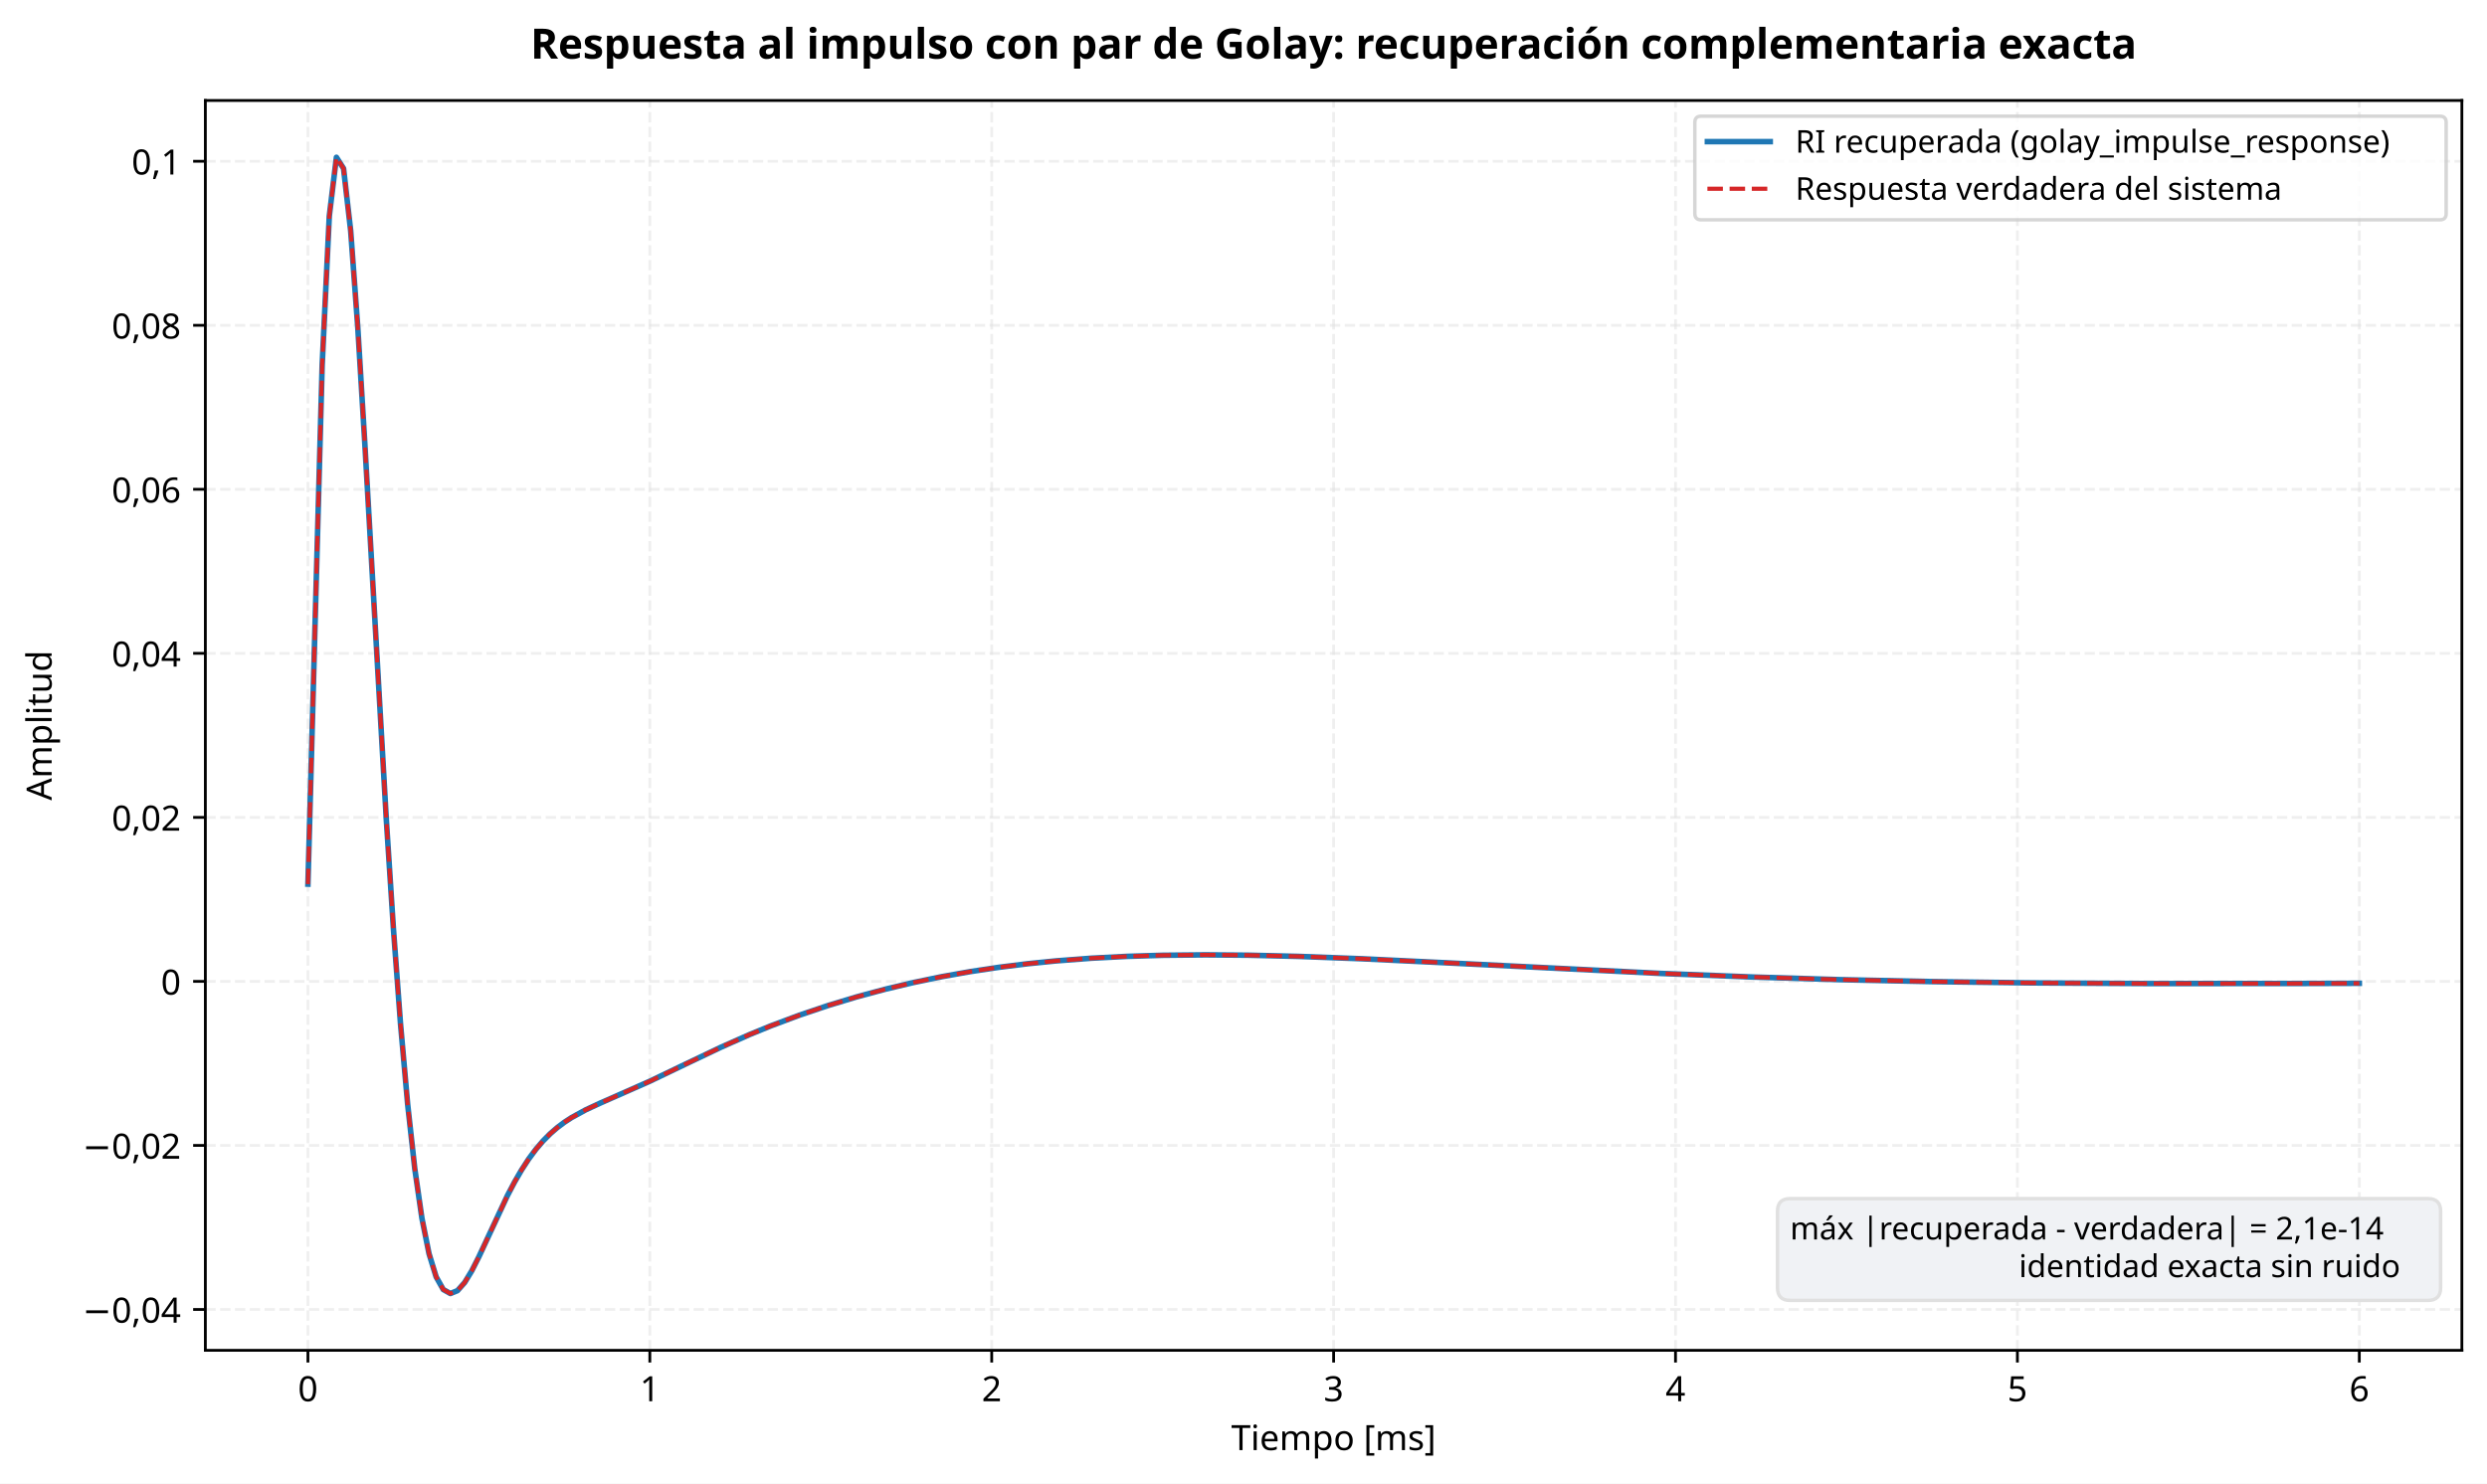
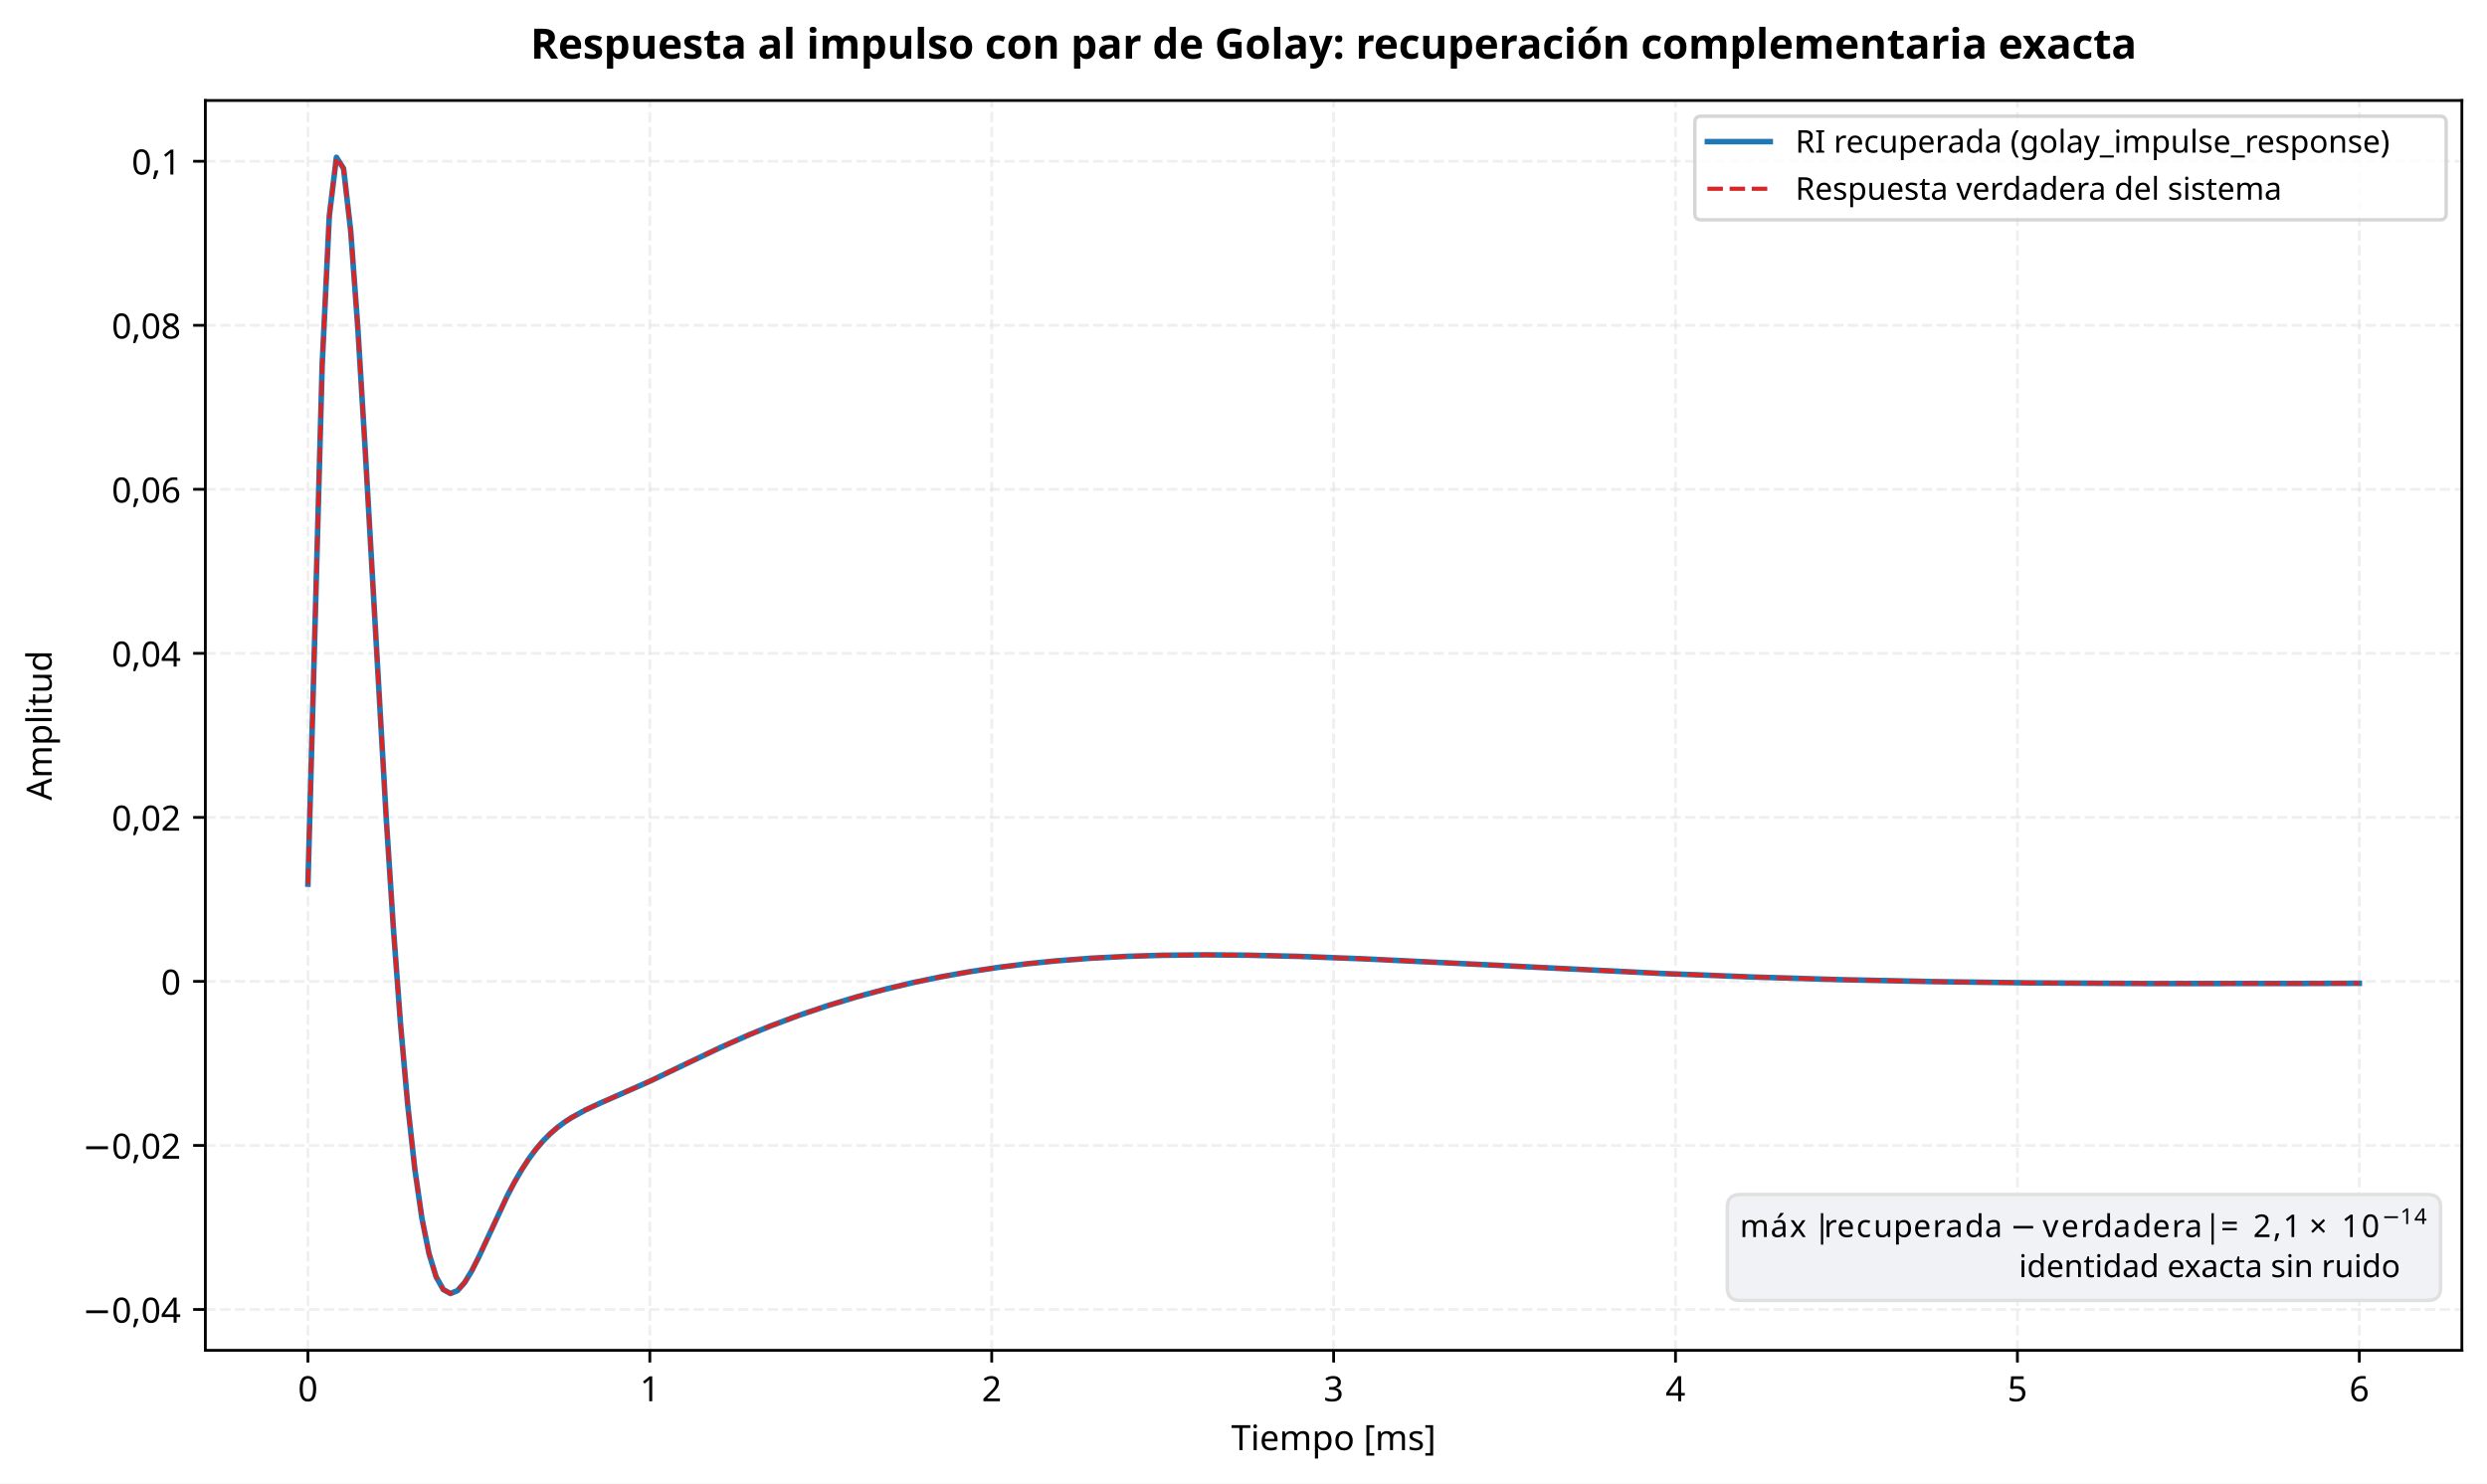
<svg xmlns="http://www.w3.org/2000/svg" xmlns:xlink="http://www.w3.org/1999/xlink" width="712.644pt" height="425.197pt" viewBox="0 0 712.644 425.197" version="1.1">
  <defs>
    <style type="text/css">*{stroke-linejoin: round; stroke-linecap: butt}</style>
  </defs>
  <g id="figure_1">
    <g id="patch_1">
      <path d="M 0 425.197  L 712.644 425.197  L 712.644 0  L 0 0  z " style="fill: #ffffff" />
    </g>
    <g id="axes_1">
      <g id="patch_2">
        <path d="M 58.846 386.996  L 705.444 386.996  L 705.444 28.798  L 58.846 28.798  z " style="fill: #ffffff" />
      </g>
      <g id="matplotlib.axis_1">
        <g id="xtick_1">
          <g id="line2d_1">
            <path d="M 88.237 386.996  L 88.237 28.798  " clip-path="url(#p4d1f02e32d)" style="fill: none; stroke-dasharray: 2.96,1.28; stroke-dashoffset: 0; stroke: #e0e0e0; stroke-opacity: 0.5; stroke-width: 0.8" />
          </g>
          <g id="line2d_2">
            <defs>
              <path id="m3d27035b55" d="M 0 0  L 0 3.5  " style="stroke: #000000; stroke-width: 0.8" />
            </defs>
            <g>
              <use xlink:href="#m3d27035b55" x="88.237" y="386.996" style="stroke: #000000; stroke-width: 0.8" />
            </g>
          </g>
          <g id="text_1">
            <text style="font-size: 10px; font-family: sans-serif; text-anchor: middle" x="88.237" y="401.593" transform="rotate(-0 88.2369 401.5934)">0</text>
          </g>
        </g>
        <g id="xtick_2">
          <g id="line2d_3">
            <path d="M 186.206 386.996  L 186.206 28.798  " clip-path="url(#p4d1f02e32d)" style="fill: none; stroke-dasharray: 2.96,1.28; stroke-dashoffset: 0; stroke: #e0e0e0; stroke-opacity: 0.5; stroke-width: 0.8" />
          </g>
          <g id="line2d_4">
            <g>
              <use xlink:href="#m3d27035b55" x="186.206" y="386.996" style="stroke: #000000; stroke-width: 0.8" />
            </g>
          </g>
          <g id="text_2">
            <text style="font-size: 10px; font-family: sans-serif; text-anchor: middle" x="186.206" y="401.593" transform="rotate(-0 186.2062 401.5934)">1</text>
          </g>
        </g>
        <g id="xtick_3">
          <g id="line2d_5">
            <path d="M 284.176 386.996  L 284.176 28.798  " clip-path="url(#p4d1f02e32d)" style="fill: none; stroke-dasharray: 2.96,1.28; stroke-dashoffset: 0; stroke: #e0e0e0; stroke-opacity: 0.5; stroke-width: 0.8" />
          </g>
          <g id="line2d_6">
            <g>
              <use xlink:href="#m3d27035b55" x="284.176" y="386.996" style="stroke: #000000; stroke-width: 0.8" />
            </g>
          </g>
          <g id="text_3">
            <text style="font-size: 10px; font-family: sans-serif; text-anchor: middle" x="284.176" y="401.593" transform="rotate(-0 284.1756 401.5934)">2</text>
          </g>
        </g>
        <g id="xtick_4">
          <g id="line2d_7">
            <path d="M 382.145 386.996  L 382.145 28.798  " clip-path="url(#p4d1f02e32d)" style="fill: none; stroke-dasharray: 2.96,1.28; stroke-dashoffset: 0; stroke: #e0e0e0; stroke-opacity: 0.5; stroke-width: 0.8" />
          </g>
          <g id="line2d_8">
            <g>
              <use xlink:href="#m3d27035b55" x="382.145" y="386.996" style="stroke: #000000; stroke-width: 0.8" />
            </g>
          </g>
          <g id="text_4">
            <text style="font-size: 10px; font-family: sans-serif; text-anchor: middle" x="382.145" y="401.593" transform="rotate(-0 382.1449 401.5934)">3</text>
          </g>
        </g>
        <g id="xtick_5">
          <g id="line2d_9">
            <path d="M 480.114 386.996  L 480.114 28.798  " clip-path="url(#p4d1f02e32d)" style="fill: none; stroke-dasharray: 2.96,1.28; stroke-dashoffset: 0; stroke: #e0e0e0; stroke-opacity: 0.5; stroke-width: 0.8" />
          </g>
          <g id="line2d_10">
            <g>
              <use xlink:href="#m3d27035b55" x="480.114" y="386.996" style="stroke: #000000; stroke-width: 0.8" />
            </g>
          </g>
          <g id="text_5">
            <text style="font-size: 10px; font-family: sans-serif; text-anchor: middle" x="480.114" y="401.593" transform="rotate(-0 480.1143 401.5934)">4</text>
          </g>
        </g>
        <g id="xtick_6">
          <g id="line2d_11">
            <path d="M 578.084 386.996  L 578.084 28.798  " clip-path="url(#p4d1f02e32d)" style="fill: none; stroke-dasharray: 2.96,1.28; stroke-dashoffset: 0; stroke: #e0e0e0; stroke-opacity: 0.5; stroke-width: 0.8" />
          </g>
          <g id="line2d_12">
            <g>
              <use xlink:href="#m3d27035b55" x="578.084" y="386.996" style="stroke: #000000; stroke-width: 0.8" />
            </g>
          </g>
          <g id="text_6">
            <text style="font-size: 10px; font-family: sans-serif; text-anchor: middle" x="578.084" y="401.593" transform="rotate(-0 578.0836 401.5934)">5</text>
          </g>
        </g>
        <g id="xtick_7">
          <g id="line2d_13">
            <path d="M 676.053 386.996  L 676.053 28.798  " clip-path="url(#p4d1f02e32d)" style="fill: none; stroke-dasharray: 2.96,1.28; stroke-dashoffset: 0; stroke: #e0e0e0; stroke-opacity: 0.5; stroke-width: 0.8" />
          </g>
          <g id="line2d_14">
            <g>
              <use xlink:href="#m3d27035b55" x="676.053" y="386.996" style="stroke: #000000; stroke-width: 0.8" />
            </g>
          </g>
          <g id="text_7">
            <text style="font-size: 10px; font-family: sans-serif; text-anchor: middle" x="676.053" y="401.593" transform="rotate(-0 676.0529 401.5934)">6</text>
          </g>
        </g>
        <g id="text_8">
          <text style="font-size: 10px; font-family: sans-serif; text-anchor: middle" x="382.145" y="415.594" transform="rotate(-0 382.1449 415.5942)">Tiempo [ms]</text>
        </g>
      </g>
      <g id="matplotlib.axis_2">
        <g id="ytick_1">
          <g id="line2d_15">
            <path d="M 58.846 375.28  L 705.444 375.28  " clip-path="url(#p4d1f02e32d)" style="fill: none; stroke-dasharray: 2.96,1.28; stroke-dashoffset: 0; stroke: #e0e0e0; stroke-opacity: 0.5; stroke-width: 0.8" />
          </g>
          <g id="line2d_16">
            <defs>
              <path id="mef640d9f3a" d="M 0 0  L -3.5 0  " style="stroke: #000000; stroke-width: 0.8" />
            </defs>
            <g>
              <use xlink:href="#mef640d9f3a" x="58.846" y="375.28" style="stroke: #000000; stroke-width: 0.8" />
            </g>
          </g>
          <g id="text_9">
            <text style="font-size: 10px; font-family: sans-serif; text-anchor: end" x="51.846" y="379.079" transform="rotate(-0 51.84609 379.0786)">−0,04</text>
          </g>
        </g>
        <g id="ytick_2">
          <g id="line2d_17">
            <path d="M 58.846 328.271  L 705.444 328.271  " clip-path="url(#p4d1f02e32d)" style="fill: none; stroke-dasharray: 2.96,1.28; stroke-dashoffset: 0; stroke: #e0e0e0; stroke-opacity: 0.5; stroke-width: 0.8" />
          </g>
          <g id="line2d_18">
            <g>
              <use xlink:href="#mef640d9f3a" x="58.846" y="328.271" style="stroke: #000000; stroke-width: 0.8" />
            </g>
          </g>
          <g id="text_10">
            <text style="font-size: 10px; font-family: sans-serif; text-anchor: end" x="51.846" y="332.07" transform="rotate(-0 51.84609 332.0696)">−0,02</text>
          </g>
        </g>
        <g id="ytick_3">
          <g id="line2d_19">
            <path d="M 58.846 281.262  L 705.444 281.262  " clip-path="url(#p4d1f02e32d)" style="fill: none; stroke-dasharray: 2.96,1.28; stroke-dashoffset: 0; stroke: #e0e0e0; stroke-opacity: 0.5; stroke-width: 0.8" />
          </g>
          <g id="line2d_20">
            <g>
              <use xlink:href="#mef640d9f3a" x="58.846" y="281.262" style="stroke: #000000; stroke-width: 0.8" />
            </g>
          </g>
          <g id="text_11">
            <text style="font-size: 10px; font-family: sans-serif; text-anchor: end" x="51.846" y="285.061" transform="rotate(-0 51.84609 285.0606)">0</text>
          </g>
        </g>
        <g id="ytick_4">
          <g id="line2d_21">
            <path d="M 58.846 234.253  L 705.444 234.253  " clip-path="url(#p4d1f02e32d)" style="fill: none; stroke-dasharray: 2.96,1.28; stroke-dashoffset: 0; stroke: #e0e0e0; stroke-opacity: 0.5; stroke-width: 0.8" />
          </g>
          <g id="line2d_22">
            <g>
              <use xlink:href="#mef640d9f3a" x="58.846" y="234.253" style="stroke: #000000; stroke-width: 0.8" />
            </g>
          </g>
          <g id="text_12">
            <text style="font-size: 10px; font-family: sans-serif; text-anchor: end" x="51.846" y="238.052" transform="rotate(-0 51.84609 238.0516)">0,02</text>
          </g>
        </g>
        <g id="ytick_5">
          <g id="line2d_23">
            <path d="M 58.846 187.244  L 705.444 187.244  " clip-path="url(#p4d1f02e32d)" style="fill: none; stroke-dasharray: 2.96,1.28; stroke-dashoffset: 0; stroke: #e0e0e0; stroke-opacity: 0.5; stroke-width: 0.8" />
          </g>
          <g id="line2d_24">
            <g>
              <use xlink:href="#mef640d9f3a" x="58.846" y="187.244" style="stroke: #000000; stroke-width: 0.8" />
            </g>
          </g>
          <g id="text_13">
            <text style="font-size: 10px; font-family: sans-serif; text-anchor: end" x="51.846" y="191.043" transform="rotate(-0 51.84609 191.0426)">0,04</text>
          </g>
        </g>
        <g id="ytick_6">
          <g id="line2d_25">
            <path d="M 58.846 140.235  L 705.444 140.235  " clip-path="url(#p4d1f02e32d)" style="fill: none; stroke-dasharray: 2.96,1.28; stroke-dashoffset: 0; stroke: #e0e0e0; stroke-opacity: 0.5; stroke-width: 0.8" />
          </g>
          <g id="line2d_26">
            <g>
              <use xlink:href="#mef640d9f3a" x="58.846" y="140.235" style="stroke: #000000; stroke-width: 0.8" />
            </g>
          </g>
          <g id="text_14">
            <text style="font-size: 10px; font-family: sans-serif; text-anchor: end" x="51.846" y="144.034" transform="rotate(-0 51.84609 144.0336)">0,06</text>
          </g>
        </g>
        <g id="ytick_7">
          <g id="line2d_27">
            <path d="M 58.846 93.226  L 705.444 93.226  " clip-path="url(#p4d1f02e32d)" style="fill: none; stroke-dasharray: 2.96,1.28; stroke-dashoffset: 0; stroke: #e0e0e0; stroke-opacity: 0.5; stroke-width: 0.8" />
          </g>
          <g id="line2d_28">
            <g>
              <use xlink:href="#mef640d9f3a" x="58.846" y="93.226" style="stroke: #000000; stroke-width: 0.8" />
            </g>
          </g>
          <g id="text_15">
            <text style="font-size: 10px; font-family: sans-serif; text-anchor: end" x="51.846" y="97.025" transform="rotate(-0 51.84609 97.02458)">0,08</text>
          </g>
        </g>
        <g id="ytick_8">
          <g id="line2d_29">
            <path d="M 58.846 46.217  L 705.444 46.217  " clip-path="url(#p4d1f02e32d)" style="fill: none; stroke-dasharray: 2.96,1.28; stroke-dashoffset: 0; stroke: #e0e0e0; stroke-opacity: 0.5; stroke-width: 0.8" />
          </g>
          <g id="line2d_30">
            <g>
              <use xlink:href="#mef640d9f3a" x="58.846" y="46.217" style="stroke: #000000; stroke-width: 0.8" />
            </g>
          </g>
          <g id="text_16">
            <text style="font-size: 10px; font-family: sans-serif; text-anchor: end" x="51.846" y="50.016" transform="rotate(-0 51.84609 50.01558)">0,1</text>
          </g>
        </g>
        <g id="text_17">
          <text style="font-size: 10px; font-family: sans-serif; text-anchor: middle" x="14.798" y="207.897" transform="rotate(-90 14.79844 207.897)">Amplitud</text>
        </g>
      </g>
      <g id="line2d_31">
        <path d="M 88.237 253.391  L 92.319 104.594  L 94.36 61.891  L 96.401 45.08  L 98.442 48.281  L 100.483 66.124  L 102.524 93.881  L 104.565 127.545  L 110.688 234.731  L 112.729 266.094  L 114.77 293.469  L 116.811 316.445  L 118.852 334.936  L 120.893 349.106  L 122.934 359.291  L 124.975 365.942  L 127.016 369.573  L 129.057 370.714  L 131.098 369.887  L 133.14 367.577  L 135.181 364.218  L 137.222 360.186  L 145.386 342.677  L 147.427 338.792  L 149.468 335.271  L 151.509 332.138  L 153.55 329.388  L 155.591 326.999  L 157.632 324.939  L 159.673 323.166  L 161.714 321.636  L 163.755 320.305  L 167.837 318.071  L 171.919 316.174  L 186.206 309.87  L 196.411 304.976  L 206.617 300.118  L 214.781 296.502  L 220.904 293.999  L 229.068 290.943  L 237.232 288.193  L 245.396 285.726  L 253.56 283.529  L 261.724 281.591  L 269.888 279.903  L 278.052 278.452  L 286.217 277.226  L 294.381 276.211  L 302.545 275.391  L 312.75 274.615  L 322.955 274.088  L 333.16 273.779  L 345.406 273.656  L 357.653 273.755  L 371.94 274.093  L 390.309 274.78  L 414.801 275.953  L 476.032 278.985  L 502.566 280.02  L 527.058 280.757  L 553.591 281.323  L 582.166 281.693  L 614.822 281.877  L 655.643 281.87  L 676.053 281.809  L 676.053 281.809  " clip-path="url(#p4d1f02e32d)" style="fill: none; stroke: #1f77b4; stroke-width: 1.6; stroke-linecap: square" />
      </g>
      <g id="line2d_32">
        <path d="M 88.237 253.391  L 92.319 104.594  L 94.36 61.891  L 96.401 45.08  L 98.442 48.281  L 100.483 66.124  L 102.524 93.881  L 104.565 127.545  L 110.688 234.731  L 112.729 266.094  L 114.77 293.469  L 116.811 316.445  L 118.852 334.936  L 120.893 349.106  L 122.934 359.291  L 124.975 365.942  L 127.016 369.573  L 129.057 370.714  L 131.098 369.887  L 133.14 367.577  L 135.181 364.218  L 137.222 360.186  L 145.386 342.677  L 147.427 338.792  L 149.468 335.271  L 151.509 332.138  L 153.55 329.388  L 155.591 326.999  L 157.632 324.939  L 159.673 323.166  L 161.714 321.636  L 163.755 320.305  L 167.837 318.071  L 171.919 316.174  L 186.206 309.87  L 196.411 304.976  L 206.617 300.118  L 214.781 296.502  L 220.904 293.999  L 229.068 290.943  L 237.232 288.193  L 245.396 285.726  L 253.56 283.529  L 261.724 281.591  L 269.888 279.903  L 278.052 278.452  L 286.217 277.226  L 294.381 276.211  L 302.545 275.391  L 312.75 274.615  L 322.955 274.088  L 333.16 273.779  L 345.406 273.656  L 357.653 273.755  L 371.94 274.093  L 390.309 274.78  L 414.801 275.953  L 476.032 278.985  L 502.566 280.02  L 527.058 280.757  L 553.591 281.323  L 582.166 281.693  L 614.822 281.877  L 655.643 281.87  L 676.053 281.809  L 676.053 281.809  " clip-path="url(#p4d1f02e32d)" style="fill: none; stroke-dasharray: 4.44,1.92; stroke-dashoffset: 0; stroke: #d62728; stroke-width: 1.2" />
      </g>
      <g id="patch_3">
        <path d="M 58.846 386.996  L 58.846 28.798  " style="fill: none; stroke: #000000; stroke-width: 0.8; stroke-linejoin: miter; stroke-linecap: square" />
      </g>
      <g id="patch_4">
        <path d="M 705.444 386.996  L 705.444 28.798  " style="fill: none; stroke: #000000; stroke-width: 0.8; stroke-linejoin: miter; stroke-linecap: square" />
      </g>
      <g id="patch_5">
        <path d="M 58.846 386.996  L 705.444 386.996  " style="fill: none; stroke: #000000; stroke-width: 0.8; stroke-linejoin: miter; stroke-linecap: square" />
      </g>
      <g id="patch_6">
        <path d="M 58.846 28.798  L 705.444 28.798  " style="fill: none; stroke: #000000; stroke-width: 0.8; stroke-linejoin: miter; stroke-linecap: square" />
      </g>
      <g id="text_18">
        <g id="patch_7">
-           <path d="M 512.942 372.686  L 695.745 372.686  Q 699.345 372.686 699.345 369.086  L 699.345 347.121  Q 699.345 343.521 695.745 343.521  L 512.942 343.521  Q 509.342 343.521 509.342 347.121  L 509.342 369.086  Q 509.342 372.686 512.942 372.686  z " style="fill: #f0f2f5; stroke: #e0e0e0; stroke-linejoin: miter" />
-         </g>
-         <text style="font-size: 9px; font-family: sans-serif" transform="translate(512.9421 355.2204)">máx |recuperada - verdadera| = 2,1e-14</text>
+           <path d="M 498.555 372.686  L 695.745 372.686  Q 699.345 372.686 699.345 369.086  L 699.345 345.95  Q 699.345 342.35 695.745 342.35  L 498.555 342.35  Q 494.955 342.35 494.955 345.95  L 494.955 369.086  Q 494.955 372.686 498.555 372.686  z " style="fill: #f0f2f5; stroke: #e0e0e0; stroke-linejoin: miter" />
+         </g>
+         <g transform="translate(498.5548 355.2204)">
+           <text>
+             <tspan x="0" y="-0.689" style="font-size: 9px; font-family: sans-serif">m</tspan>
+             <tspan x="8.767" y="-0.689" style="font-size: 9px; font-family: sans-serif">á</tspan>
+             <tspan x="14.282" y="-0.689" style="font-size: 9px; font-family: sans-serif">x</tspan>
+             <tspan x="21.07" y="-0.689" style="font-size: 9px; font-family: sans-serif">|</tspan>
+             <tspan x="24.102" y="-0.689" style="font-size: 9px; font-family: sans-serif">r</tspan>
+             <tspan x="27.802" y="-0.689" style="font-size: 9px; font-family: sans-serif">e</tspan>
+             <tspan x="33.339" y="-0.689" style="font-size: 9px; font-family: sans-serif">c</tspan>
+             <tspan x="38.287" y="-0.689" style="font-size: 9px; font-family: sans-serif">u</tspan>
+             <tspan x="43.991" y="-0.689" style="font-size: 9px; font-family: sans-serif">p</tspan>
+             <tspan x="49.704" y="-0.689" style="font-size: 9px; font-family: sans-serif">e</tspan>
+             <tspan x="55.241" y="-0.689" style="font-size: 9px; font-family: sans-serif">r</tspan>
+             <tspan x="58.942" y="-0.689" style="font-size: 9px; font-family: sans-serif">a</tspan>
+             <tspan x="64.457" y="-0.689" style="font-size: 9px; font-family: sans-serif">d</tspan>
+             <tspan x="70.17" y="-0.689" style="font-size: 9px; font-family: sans-serif">a</tspan>
+             <tspan x="77.438" y="-0.689" style="font-size: 9px; font-family: sans-serif">−</tspan>
+             <tspan x="86.733" y="-0.689" style="font-size: 9px; font-family: sans-serif">v</tspan>
+             <tspan x="92.059" y="-0.689" style="font-size: 9px; font-family: sans-serif">e</tspan>
+             <tspan x="97.596" y="-0.689" style="font-size: 9px; font-family: sans-serif">r</tspan>
+             <tspan x="101.296" y="-0.689" style="font-size: 9px; font-family: sans-serif">d</tspan>
+             <tspan x="107.009" y="-0.689" style="font-size: 9px; font-family: sans-serif">a</tspan>
+             <tspan x="112.524" y="-0.689" style="font-size: 9px; font-family: sans-serif">d</tspan>
+             <tspan x="118.237" y="-0.689" style="font-size: 9px; font-family: sans-serif">e</tspan>
+             <tspan x="123.774" y="-0.689" style="font-size: 9px; font-family: sans-serif">r</tspan>
+             <tspan x="127.474" y="-0.689" style="font-size: 9px; font-family: sans-serif">a</tspan>
+             <tspan x="132.99" y="-0.689" style="font-size: 9px; font-family: sans-serif">|</tspan>
+             <tspan x="137.775" y="-0.689" style="font-size: 9px; font-family: sans-serif">=</tspan>
+             <tspan x="147.07" y="-0.689" style="font-size: 9px; font-family: sans-serif">2</tspan>
+             <tspan x="152.796" y="-0.689" style="font-size: 9px; font-family: sans-serif">,</tspan>
+             <tspan x="155.657" y="-0.689" style="font-size: 9px; font-family: sans-serif">1</tspan>
+             <tspan x="163.136" y="-0.689" style="font-size: 9px; font-family: sans-serif">×</tspan>
+             <tspan x="172.43" y="-0.689" style="font-size: 9px; font-family: sans-serif">1</tspan>
+             <tspan x="178.157" y="-0.689" style="font-size: 9px; font-family: sans-serif">0</tspan>
+             <tspan x="183.969" y="-4.406" style="font-size: 6.3px; font-family: sans-serif">−</tspan>
+             <tspan x="189.247" y="-4.406" style="font-size: 6.3px; font-family: sans-serif">1</tspan>
+             <tspan x="193.256" y="-4.406" style="font-size: 6.3px; font-family: sans-serif">4</tspan>
+           </text>
+         </g>
        <text style="font-size: 9px; font-family: sans-serif" transform="translate(578.5057 366.0229)">identidad exacta sin ruido</text>
      </g>
      <g id="text_19">
        <text style="font-weight: 700; font-size: 12px; font-family: sans-serif; text-anchor: middle" x="382.145" y="16.798" transform="rotate(-0 382.1449 16.79812)">Respuesta al impulso con par de Golay: recuperación complementaria exacta</text>
      </g>
      <g id="legend_1">
        <g id="patch_8">
          <path d="M 487.452 63  L 699.144 63  Q 700.944 63 700.944 61.2  L 700.944 35.098  Q 700.944 33.298 699.144 33.298  L 487.452 33.298  Q 485.652 33.298 485.652 35.098  L 485.652 61.2  Q 485.652 63 487.452 63  z " style="fill: #ffffff; opacity: 0.8; stroke: #cccccc; stroke-linejoin: miter" />
        </g>
        <g id="line2d_33">
          <path d="M 489.252 40.587  L 498.252 40.587  L 507.252 40.587  " style="fill: none; stroke: #1f77b4; stroke-width: 1.6; stroke-linecap: square" />
        </g>
        <g id="text_20">
          <text style="font-size: 9px; font-family: sans-serif; text-anchor: start" x="514.452" y="43.737" transform="rotate(-0 514.4525 43.73672)">RI recuperada (golay_impulse_response)</text>
        </g>
        <g id="line2d_34">
          <path d="M 489.252 54.087  L 498.252 54.087  L 507.252 54.087  " style="fill: none; stroke-dasharray: 4.44,1.92; stroke-dashoffset: 0; stroke: #d62728; stroke-width: 1.2" />
        </g>
        <g id="text_21">
          <text style="font-size: 9px; font-family: sans-serif; text-anchor: start" x="514.452" y="57.237" transform="rotate(-0 514.4525 57.23742)">Respuesta verdadera del sistema</text>
        </g>
      </g>
    </g>
  </g>
  <defs>
    <clipPath id="p4d1f02e32d">
      <rect x="58.846" y="28.798" width="646.598" height="358.198" />
    </clipPath>
  </defs>
</svg>
